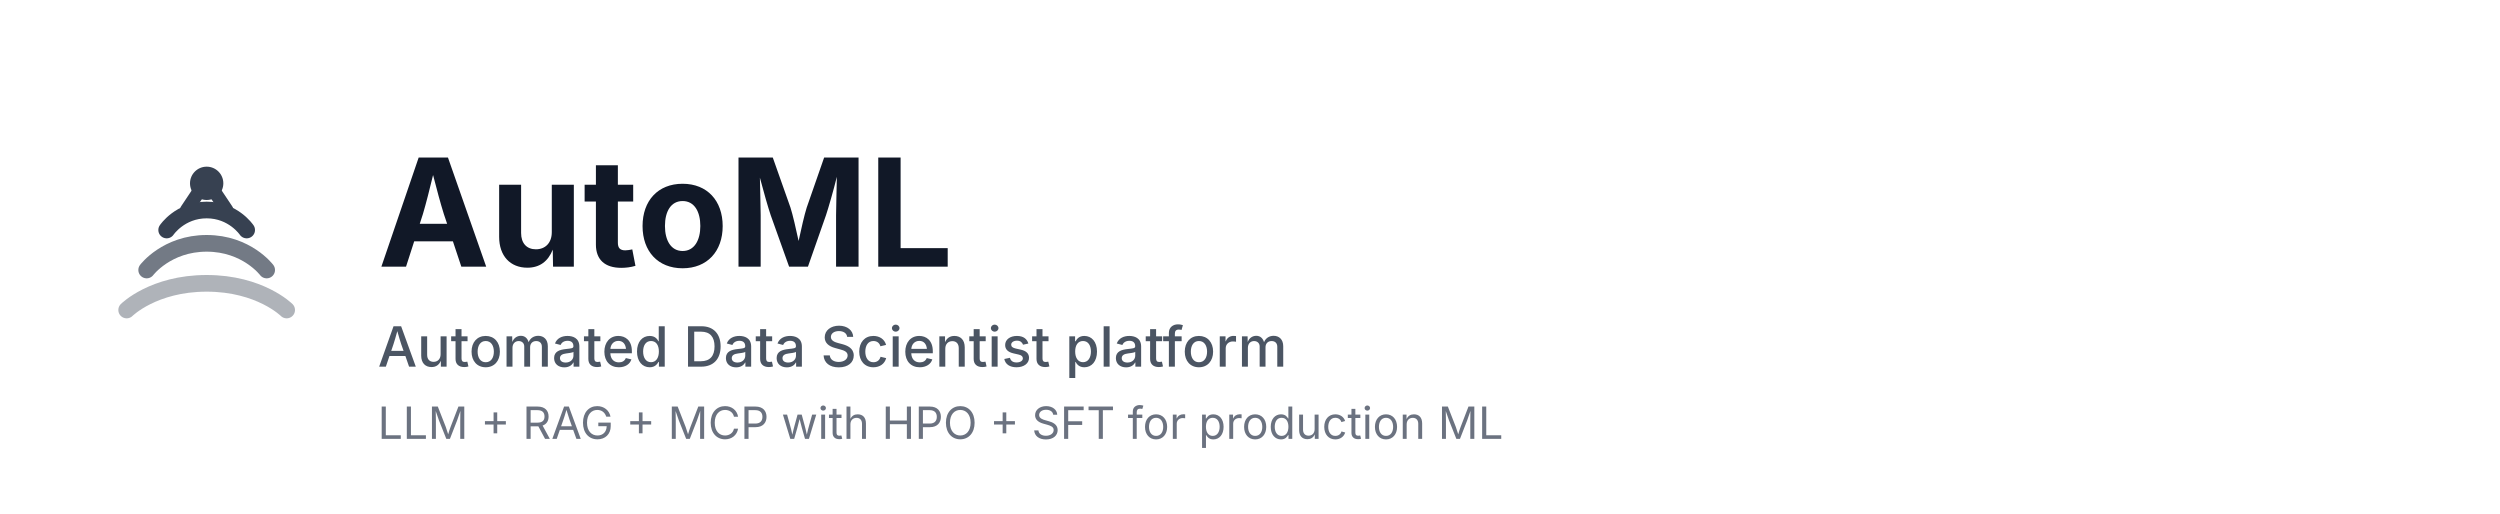
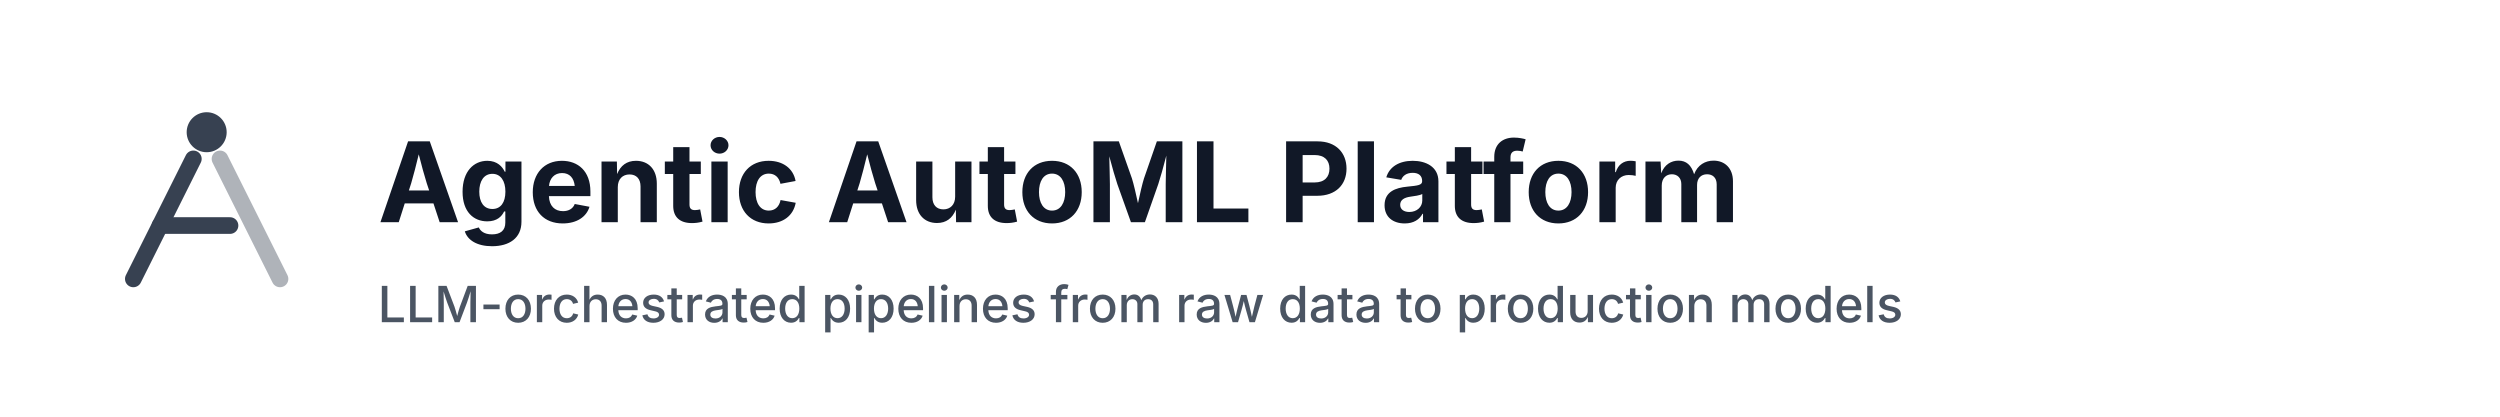
- <svg xmlns="http://www.w3.org/2000/svg" viewBox="0 0 900 185" role="img" aria-label="AutoML">
+ <svg xmlns="http://www.w3.org/2000/svg" viewBox="0 0 900 150" role="img" aria-label="Agentic AutoML Platform">
  <style>
-     .title { font: 700 54px "Space Grotesk", "IBM Plex Sans", "Inter", system-ui, -apple-system, "Segoe UI", sans-serif; }
-     .tagline { font: 500 20px "Space Grotesk", "IBM Plex Sans", "Inter", system-ui, -apple-system, "Segoe UI", sans-serif; }
-     .subline { font: 400 16px "Space Grotesk", "IBM Plex Sans", "Inter", system-ui, -apple-system, "Segoe UI", sans-serif; }
-     
+     .title { font: 700 40px "Space Grotesk", "IBM Plex Sans", "Inter", system-ui, -apple-system, "Segoe UI", sans-serif; }
+     .tagline { font: 500 18px "Space Grotesk", "IBM Plex Sans", "Inter", system-ui, -apple-system, "Segoe UI", sans-serif; }
+ 
    /* Light mode (default) */
    .icon-stroke { stroke: #374151; }
    .icon-fill { fill: #374151; }
    .title-text { fill: #111827; }
    .tagline-text { fill: #4b5563; }
-     .subline-text { fill: #6b7280; }
-     
+ 
    /* Dark mode */
    @media (prefers-color-scheme: dark) {
      .icon-stroke { stroke: #e5e7eb; }
      .icon-fill { fill: #e5e7eb; }
      .title-text { fill: #f9fafb; }
      .tagline-text { fill: #e5e7eb; }
-       .subline-text { fill: #cbd5e1; }
    }
  </style>
-   <g transform="translate(36 54) scale(2.4)" fill="none" class="icon-stroke">
-     <path d="M4 24C4 24 8 20 16 20C24 20 28 24 28 24" stroke-width="2.5" stroke-linecap="round" opacity="0.4" />
-     <path d="M7 18C7 18 10 14 16 14C22 14 25 18 25 18" stroke-width="2.5" stroke-linecap="round" opacity="0.7" />
-     <path d="M10 12C10 12 12 9 16 9C20 9 22 12 22 12" stroke-width="2.5" stroke-linecap="round" />
-     <circle cx="16" cy="5" r="2.5" class="icon-fill" stroke="none" />
-     <path d="M13 9L15 6" stroke-width="2" stroke-linecap="round" />
-     <path d="M19 9L17 6" stroke-width="2" stroke-linecap="round" />
+   <g transform="translate(36 38) scale(2.4)" fill="none" class="icon-stroke">
+     <circle cx="16" cy="4" r="3" class="icon-fill" stroke="none" />
+     <path d="M14 8L5 26" stroke-width="2.5" stroke-linecap="round" />
+     <path d="M18 8L27 26" stroke-width="2.5" stroke-linecap="round" opacity="0.4" />
+     <path d="M9 18H19.5" stroke-width="2.5" stroke-linecap="round" />
  </g>
-   <text x="136" y="96" class="title title-text">AutoML</text>
-   <text x="136" y="132" class="tagline tagline-text">Automated Data Scientist platform</text>
-   <text x="136" y="158" class="subline subline-text">LLM + RAG + MCP with HPO + SFT for production ML</text>
+   <text x="136" y="80" class="title title-text">Agentic AutoML Platform</text>
+   <text x="136" y="116" class="tagline tagline-text">LLM-orchestrated pipelines from raw data to production models</text>
</svg>
